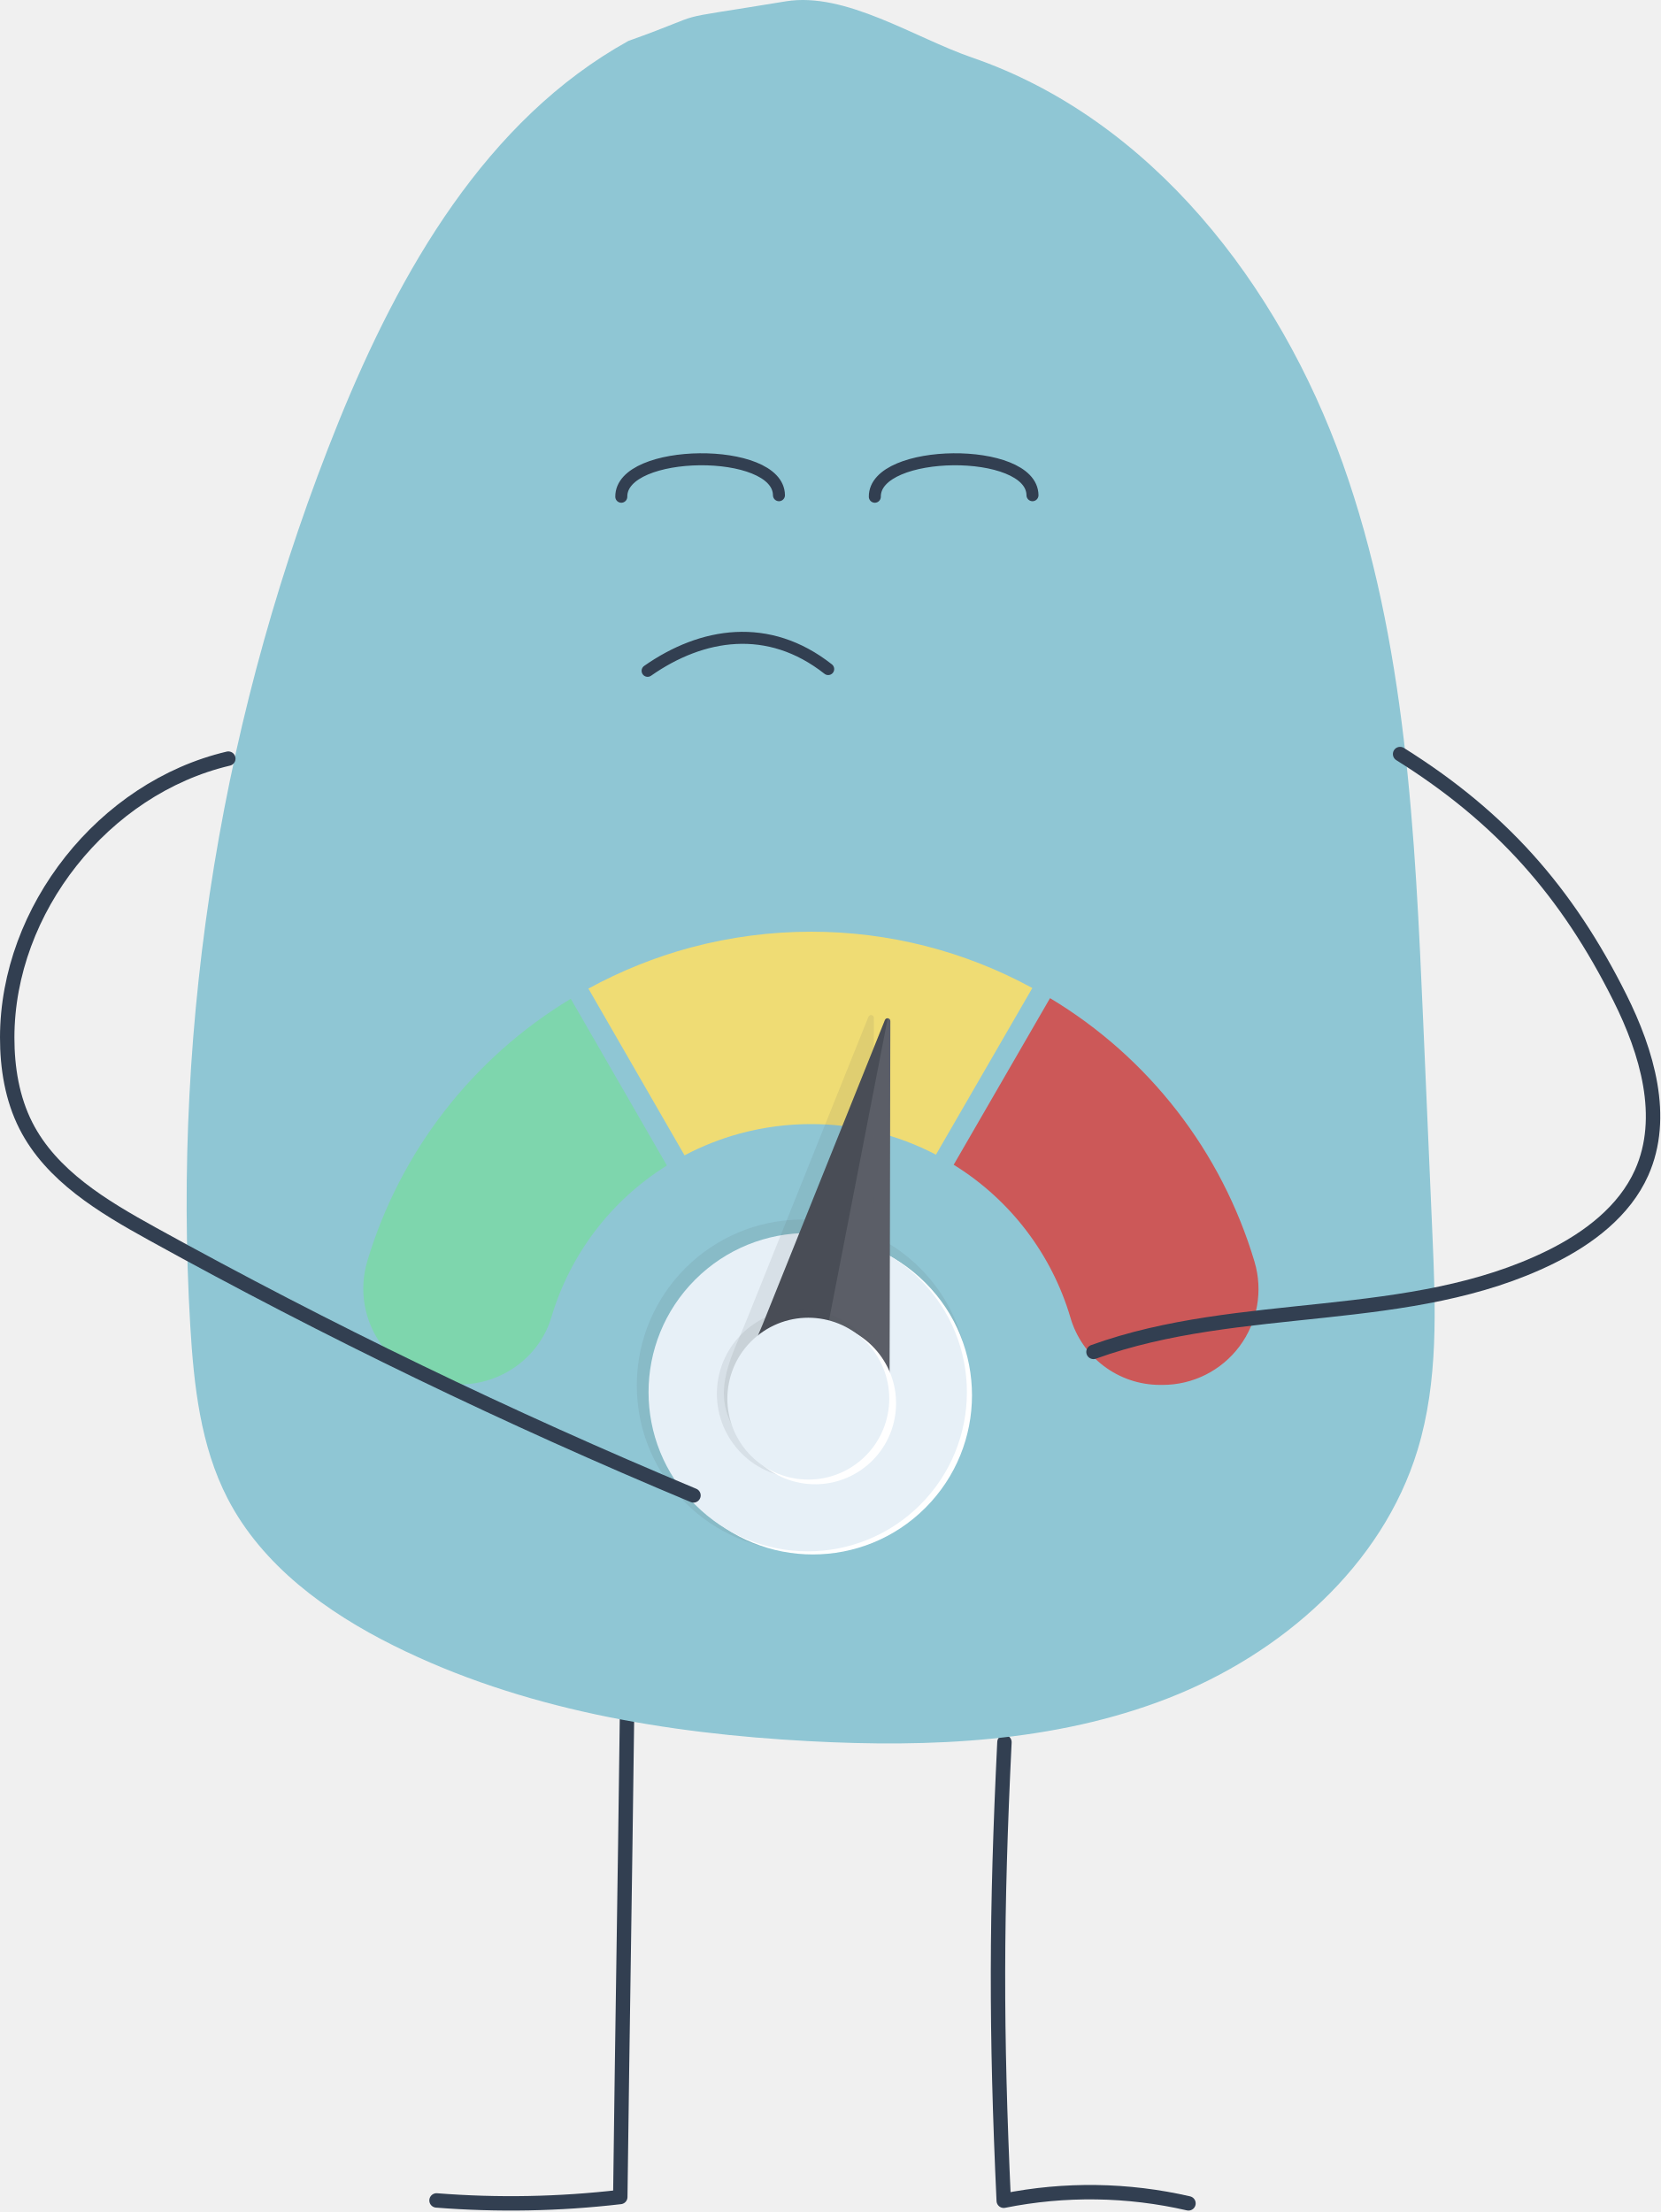
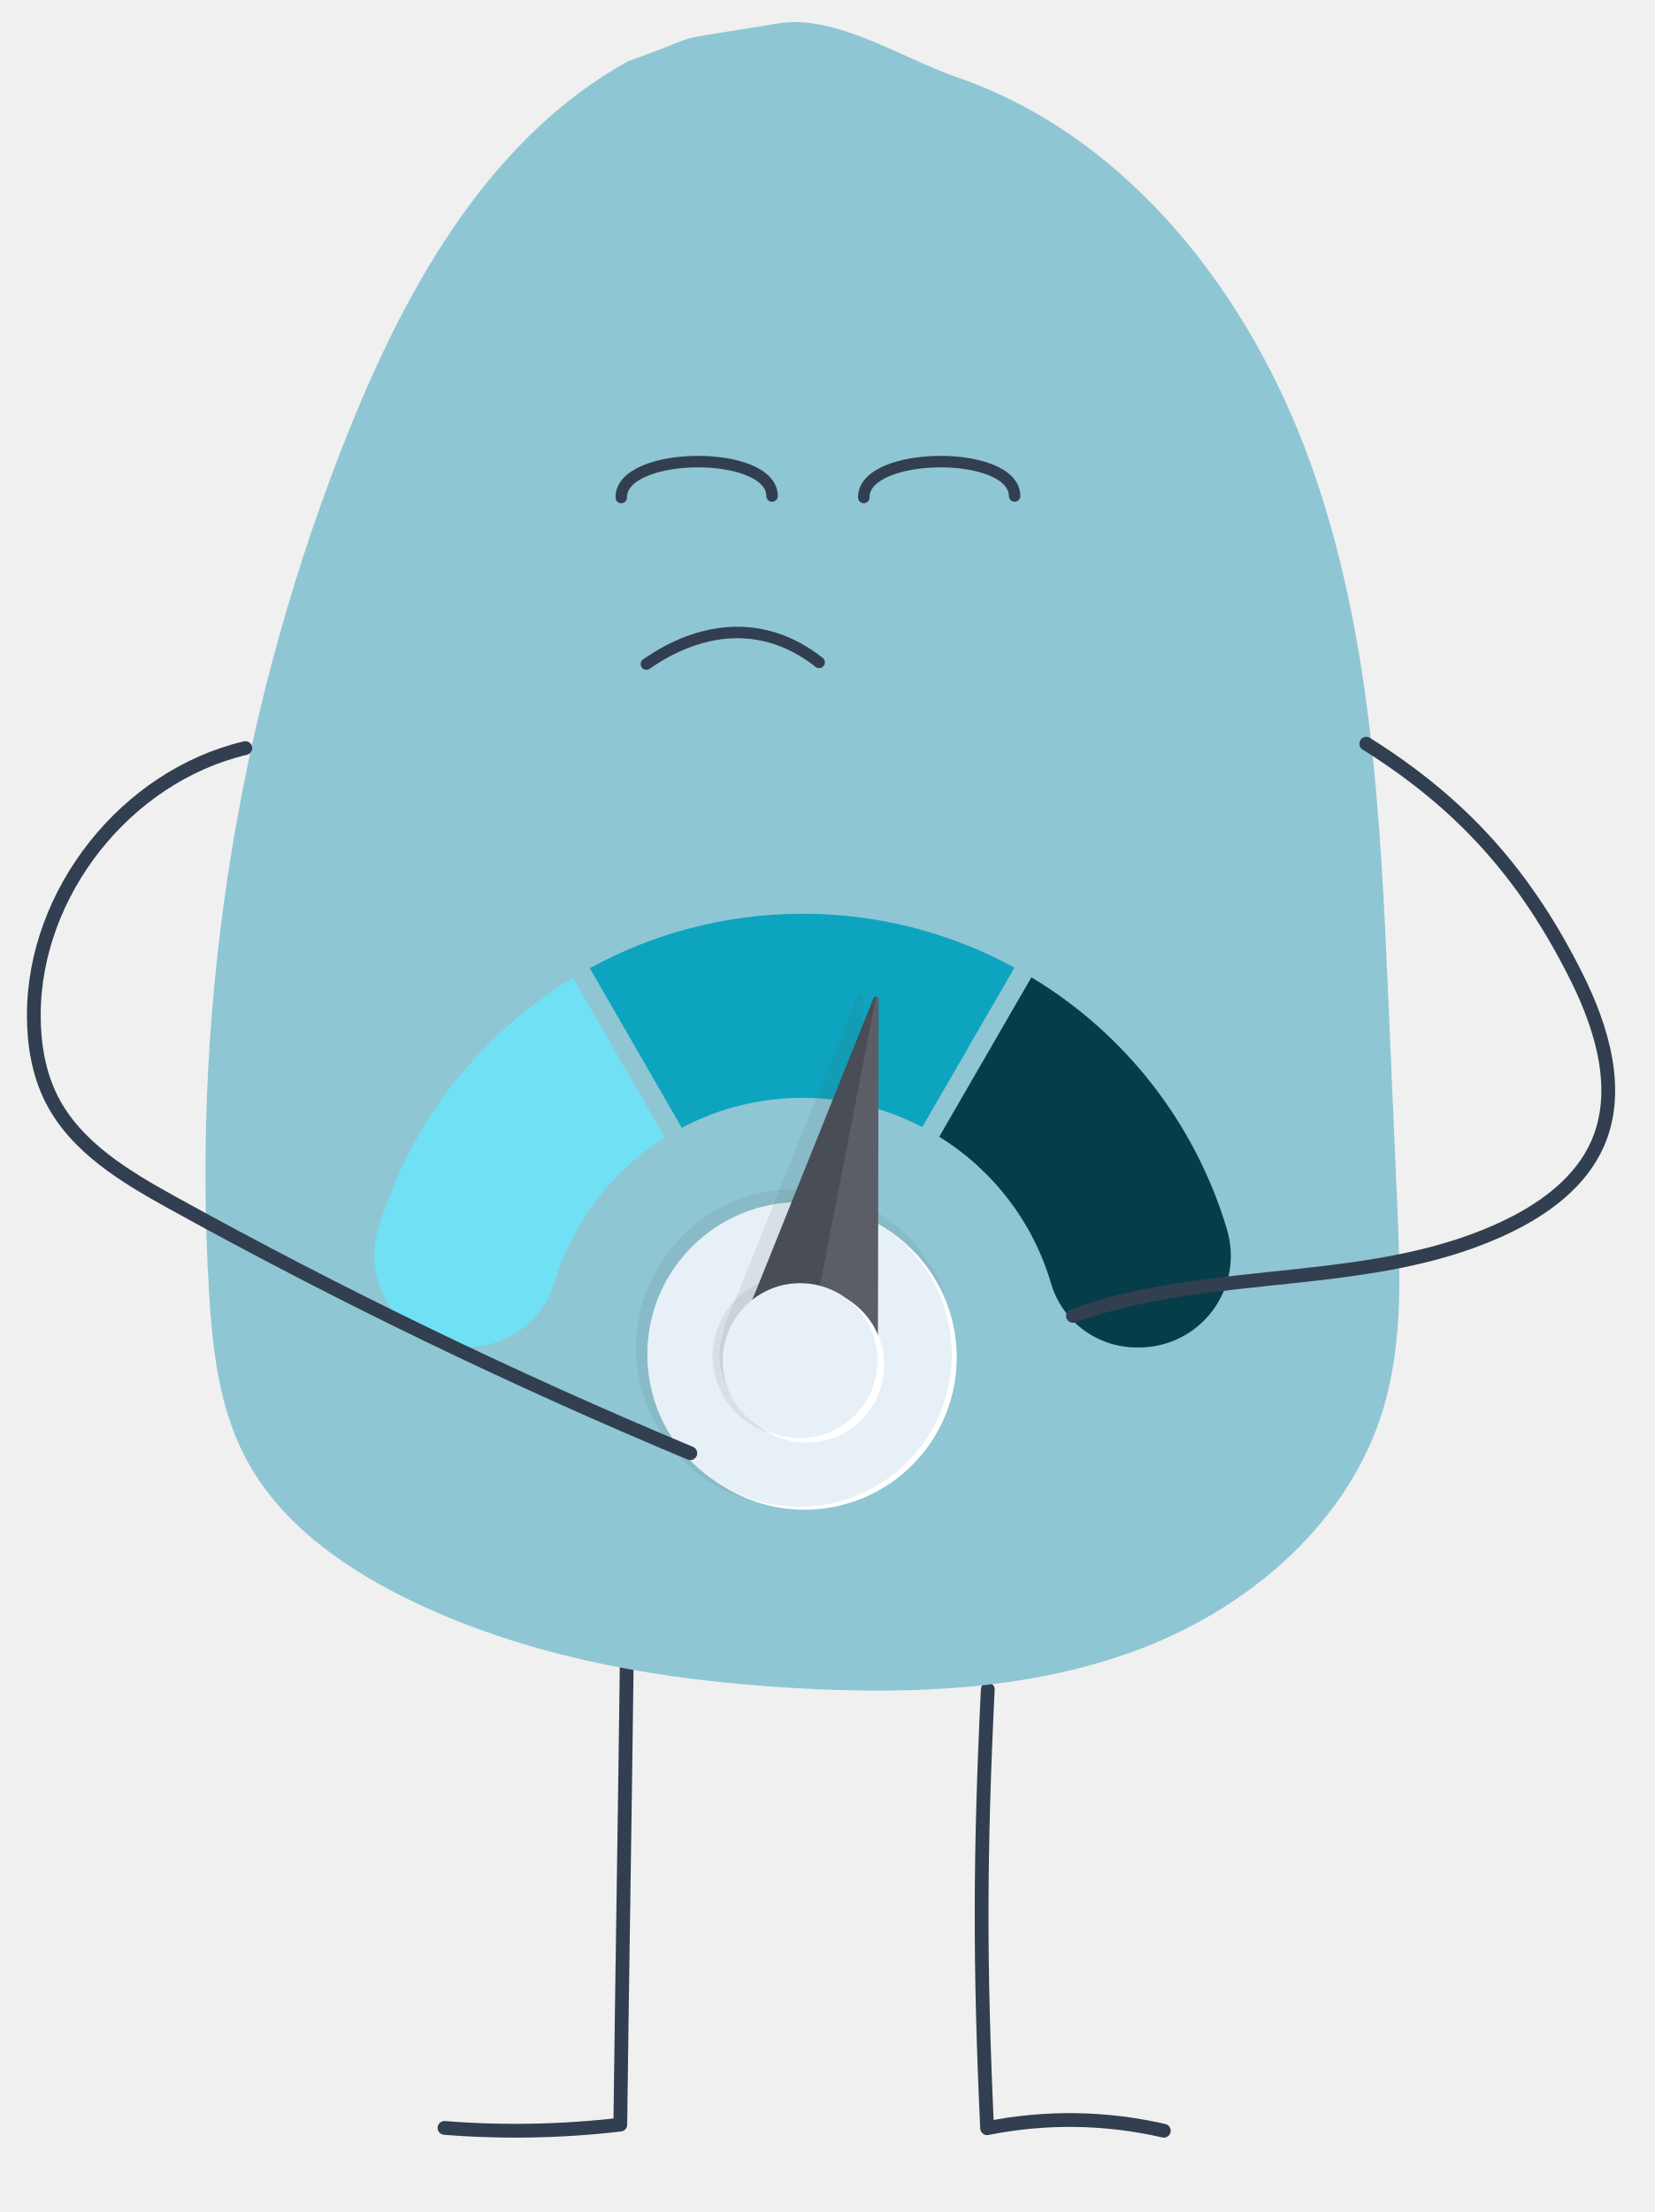
- <svg xmlns="http://www.w3.org/2000/svg" width="691.64" height="921.584" viewBox="0 0 691.64 921.584">
-   <g id="Group_1049" data-name="Group 1049" transform="translate(12334.063 10685.282)">
+ <svg xmlns="http://www.w3.org/2000/svg" viewBox="314.574 -154.81 720.539 962.982">
+   <g id="Group_1049" data-name="Group 1049" transform="matrix(1, 0, 0, 1, 12660.362, 10540.089)">
    <path id="Path_1595" data-name="Path 1595" d="M-976.144,187.328" transform="translate(-11139.318 -10583.419)" fill="none" stroke="#323f51" stroke-width="1" />
    <path id="Path_1596" data-name="Path 1596" d="M-903.247,262.108c-.93,74.548-1.855,124.733-2.785,199.287a393.017,393.017,0,0,1-76.552,1.433" transform="translate(-11169.639 -10231.348)" fill="none" stroke="#323f51" stroke-linecap="round" stroke-linejoin="round" stroke-width="6" />
    <path id="Path_1597" data-name="Path 1597" d="M-939.507,262.451c-3.481,71.508-3.585,119.536-.3,191.05a182.634,182.634,0,0,1,76.962,1.091" transform="translate(-10976.133 -10221.889)" fill="none" stroke="#323f51" stroke-linecap="round" stroke-linejoin="round" stroke-width="6" />
    <path id="Path_1593" data-name="Path 1593" d="M-816.786,153.716c-59.3,32.879-95.251,95.891-120.727,158.731a868.1,868.1,0,0,0-61.773,376.661c1.484,24.664,4.218,49.951,15.56,71.9,14.4,27.867,41.19,47.349,69.273,61.322,53.3,26.52,113.4,36.555,172.848,39.751,50.54,2.717,102.449.508,149.609-17.861s89.252-55.06,103.973-103.482c8.716-28.66,7.5-59.267,6.2-89.195q-1.91-44.189-3.825-88.378c-3.413-78.88-7.084-159.153-33.586-233.53S-599.01,186.3-673.672,160.623c-23.769-8.18-52.738-27.485-77.54-23.4-53.868,8.87-28.289,3.2-65.575,16.491" transform="translate(-11255.513 -10821.947)" fill="#8fc6d4" />
    <g id="Group_1006" data-name="Group 1006" transform="translate(-12075.251 -10493.938)">
      <path id="Path_200" data-name="Path 200" d="M0,.637C.2,21.021,65.878,20.387,65.678,0" transform="translate(65.679 15.611) rotate(180)" fill="none" stroke="#323f51" stroke-linecap="round" stroke-linejoin="round" stroke-width="5" />
      <path id="Path_201" data-name="Path 201" d="M0,.637C.2,21.021,65.875,20.387,65.675,0" transform="translate(171.291 15.611) rotate(180)" fill="none" stroke="#323f51" stroke-linecap="round" stroke-linejoin="round" stroke-width="5" />
      <path id="Path_202" data-name="Path 202" d="M0,.729C24.9,20.356,52.563,15.87,75.224,0" transform="translate(86.185 88.139) rotate(-180)" fill="none" stroke="#323f51" stroke-linecap="round" stroke-linejoin="round" stroke-width="5" />
    </g>
    <g id="Group_1016" data-name="Group 1016" transform="translate(-12182.776 -10297.104)">
      <g id="Group_537" data-name="Group 537" transform="translate(0 0)">
-         <path id="Path_755" data-name="Path 755" d="M585.5,1147.262h-.044a193.739,193.739,0,0,0-49.954,6.528c-.123.033-.255.065-.388.095a193.752,193.752,0,0,0-42.461,17.082l40.043,69.464a113,113,0,0,1,22.973-9.071l.527-.13a113.175,113.175,0,0,1,29.2-3.822h.031a112,112,0,0,1,52,12.744l40.148-69.431a191.92,191.92,0,0,0-92.079-23.459Z" transform="translate(-398.825 -1147.262)" fill="#efdc74" />
-         <path id="Path_754" data-name="Path 754" d="M906.557,1215.257l-40.135,69.41a112.186,112.186,0,0,1,48.591,63.523,38.9,38.9,0,0,0,37.27,28.2h1.174a39.925,39.925,0,0,0,38.279-51.336A192.015,192.015,0,0,0,906.557,1215.257Z" transform="translate(-620.433 -1187.576)" fill="#cc5858" />
-         <path id="Path_756" data-name="Path 756" d="M263.9,1325.154a39.93,39.93,0,0,0,38.23,51.418h.3c17.533,0,33.209-11.5,38.131-27.975a112.183,112.183,0,0,1,48.128-63.243l-40.043-69.464A191.94,191.94,0,0,0,263.9,1325.154Z" transform="translate(-262.168 -1187.952)" fill="#7ed6ad" />
+         <path id="Path_755" data-name="Path 755" d="M 186.675 0 L 186.631 0 C 169.766 -0.007 152.973 2.187 136.677 6.528 C 136.554 6.561 136.422 6.593 136.289 6.623 C 121.51 10.619 107.257 16.353 93.828 23.705 L 133.871 93.169 C 141.174 89.315 148.878 86.273 156.844 84.098 L 157.371 83.968 C 166.896 81.428 176.713 80.143 186.571 80.146 L 186.602 80.146 C 204.711 80.128 222.554 84.501 238.602 92.89 L 278.75 23.459 C 250.509 8.045 218.845 -0.022 186.671 0 Z" style="fill: rgb(13, 164, 191);" />
+         <path id="Path_754" data-name="Path 754" d="M906.557,1215.257l-40.135,69.41a112.186,112.186,0,0,1,48.591,63.523,38.9,38.9,0,0,0,37.27,28.2h1.174a39.925,39.925,0,0,0,38.279-51.336A192.015,192.015,0,0,0,906.557,1215.257Z" transform="translate(-620.433 -1187.576)" style="fill: rgb(5, 62, 72);" />
+         <path id="Path_756" data-name="Path 756" d="M263.9,1325.154a39.93,39.93,0,0,0,38.23,51.418h.3c17.533,0,33.209-11.5,38.131-27.975a112.183,112.183,0,0,1,48.128-63.243l-40.043-69.464A191.94,191.94,0,0,0,263.9,1325.154Z" transform="translate(-262.168 -1187.952)" style="fill: rgb(112, 225, 245);" />
      </g>
      <g id="Group_536" data-name="Group 536" transform="translate(91.414 28.83)">
        <g id="Group_530" data-name="Group 530" transform="translate(0 69.241)">
          <g id="Group_527" data-name="Group 527" transform="translate(22.57 21.835)" opacity="0.1">
            <ellipse id="Ellipse_74" data-name="Ellipse 74" cx="69.122" cy="69.122" rx="69.122" ry="69.122" fill="#494d56" />
          </g>
          <g id="Group_528" data-name="Group 528" transform="translate(2.125 1.3)">
            <circle id="Ellipse_75" data-name="Ellipse 75" cx="66.307" cy="66.307" r="66.307" transform="translate(0 93.772) rotate(-45)" fill="#fff" />
          </g>
          <g id="Group_529" data-name="Group 529" transform="translate(0 0)">
            <circle id="Ellipse_76" data-name="Ellipse 76" cx="66.307" cy="66.307" r="66.307" transform="translate(0 93.772) rotate(-45)" fill="#e7f0f7" />
          </g>
        </g>
        <g id="Group_531" data-name="Group 531" transform="translate(90 0) rotate(11)">
          <path id="Path_757" data-name="Path 757" d="M61.52,156.641a83.517,83.517,0,0,0-1.48-10.232c-1.508-7.792-2.981-15.592-4.48-23.386L47,78.486,32.094.949a1.172,1.172,0,0,0-2.3,0L11.776,94.681,4,135.13C1.188,149.76-4.806,166.048,7.223,179.7c5.522,6.27,13.021,10.56,21.352,11.189q1.182.089,2.368.09a30.272,30.272,0,0,0,23.619-11.441,33.256,33.256,0,0,0,6-11.782A32.9,32.9,0,0,0,61.52,156.641Z" transform="translate(6.992 0)" fill="#494d56" />
          <path id="Path_758" data-name="Path 758" d="M61.52,156.641a83.527,83.527,0,0,0-1.48-10.232c-1.509-7.792-2.982-15.592-4.48-23.386L47,78.486,32.094.949a1.171,1.171,0,0,0-2.3,0L11.776,94.681Q7.888,114.906,4,135.13C1.188,149.76-4.805,166.048,7.223,179.7c5.522,6.27,13.021,10.56,21.353,11.189q1.181.089,2.368.09a30.273,30.273,0,0,0,23.62-11.441,33.254,33.254,0,0,0,6-11.782A32.872,32.872,0,0,0,61.52,156.641Z" transform="translate(0 0)" fill="#494d56" opacity="0.1" />
          <path id="Path_759" data-name="Path 759" d="M0,190.966c.045,0,.09,0,.134,0a30.275,30.275,0,0,0,23.62-11.441,33.254,33.254,0,0,0,6-11.782,32.867,32.867,0,0,0,.953-11.118A83.394,83.394,0,0,0,29.23,146.4c-1.509-7.791-2.982-15.59-4.48-23.385q-4.28-22.268-8.56-44.536C11.9,56.18,4.2,16.1,1.285.935A1.137,1.137,0,0,0,0,.008Z" transform="translate(37.802 0.013)" fill="#fff" opacity="0.1" />
        </g>
        <g id="Group_535" data-name="Group 535" transform="translate(51.773 105.41) rotate(11)">
          <g id="Group_532" data-name="Group 532" transform="translate(0 0)" opacity="0.1">
            <ellipse id="Ellipse_77" data-name="Ellipse 77" cx="35.146" cy="35.146" rx="35.146" ry="35.146" transform="translate(0 49.703) rotate(-45)" fill="#494d56" />
          </g>
          <g id="Group_533" data-name="Group 533" transform="translate(22.086 18.482)">
            <ellipse id="Ellipse_78" data-name="Ellipse 78" cx="33.714" cy="33.714" rx="33.714" ry="33.714" transform="matrix(1, -0.01, 0.01, 1, 0, 0.647)" fill="#fff" />
          </g>
          <g id="Group_534" data-name="Group 534" transform="translate(5.295 3.456)">
            <ellipse id="Ellipse_79" data-name="Ellipse 79" cx="33.714" cy="33.714" rx="33.714" ry="33.714" transform="translate(0 47.679) rotate(-45)" fill="#e7f0f7" />
          </g>
        </g>
      </g>
    </g>
    <path id="Path_1594" data-name="Path 1594" d="M-922.289,192.036c-51.9,12.215-92.061,62.875-92.112,116.194-.011,12.627,2.067,25.458,7.786,36.72C-995.993,365.859-974.53,378.651-954,390a2290.092,2290.092,0,0,0,225.482,109" transform="translate(-11316.662 -10561.253)" fill="none" stroke="#323f51" stroke-linecap="round" stroke-linejoin="round" stroke-width="6" />
    <path id="Path_1598" data-name="Path 1598" d="M-806.915,191.7c41.926,26.252,69.462,57.275,91.57,101.53,11.319,22.655,19.373,49.775,9.036,72.892-7.181,16.057-22.16,27.353-37.931,35.133-58.382,28.82-129.175,17.381-190.4,39.528" transform="translate(-10943.909 -10562.822)" fill="none" stroke="#323f51" stroke-linecap="round" stroke-linejoin="round" stroke-width="6" />
  </g>
</svg>
